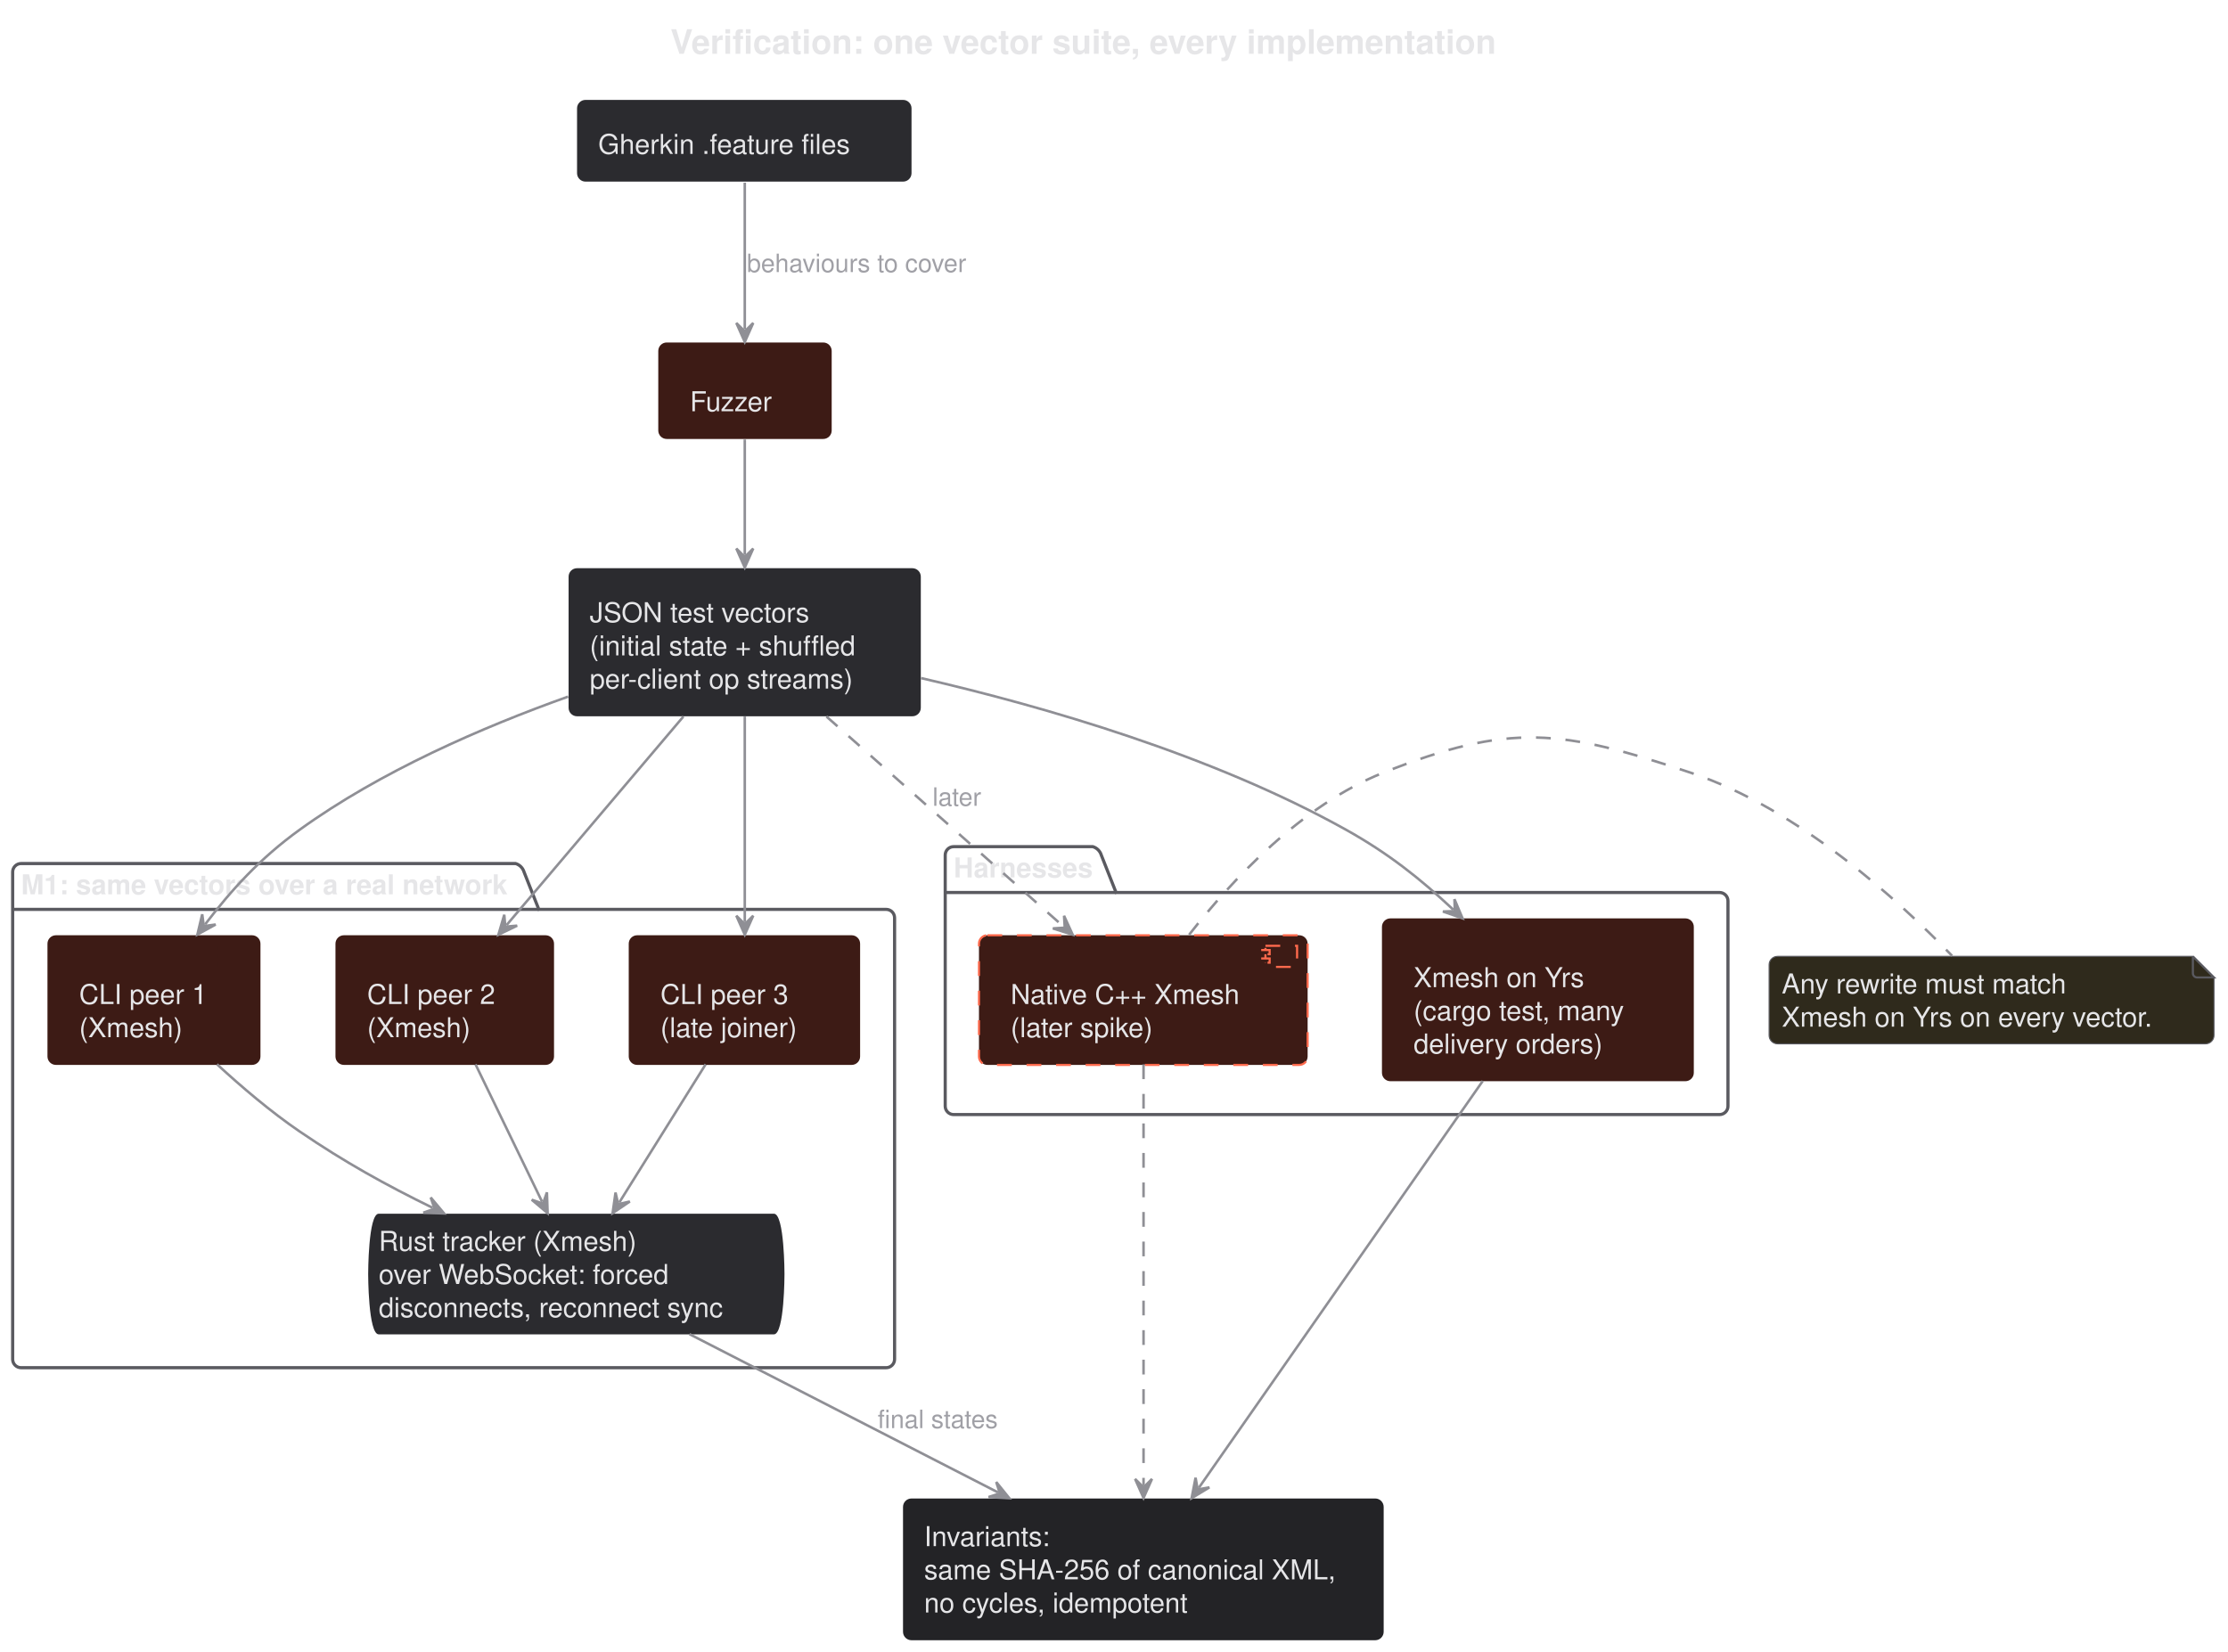
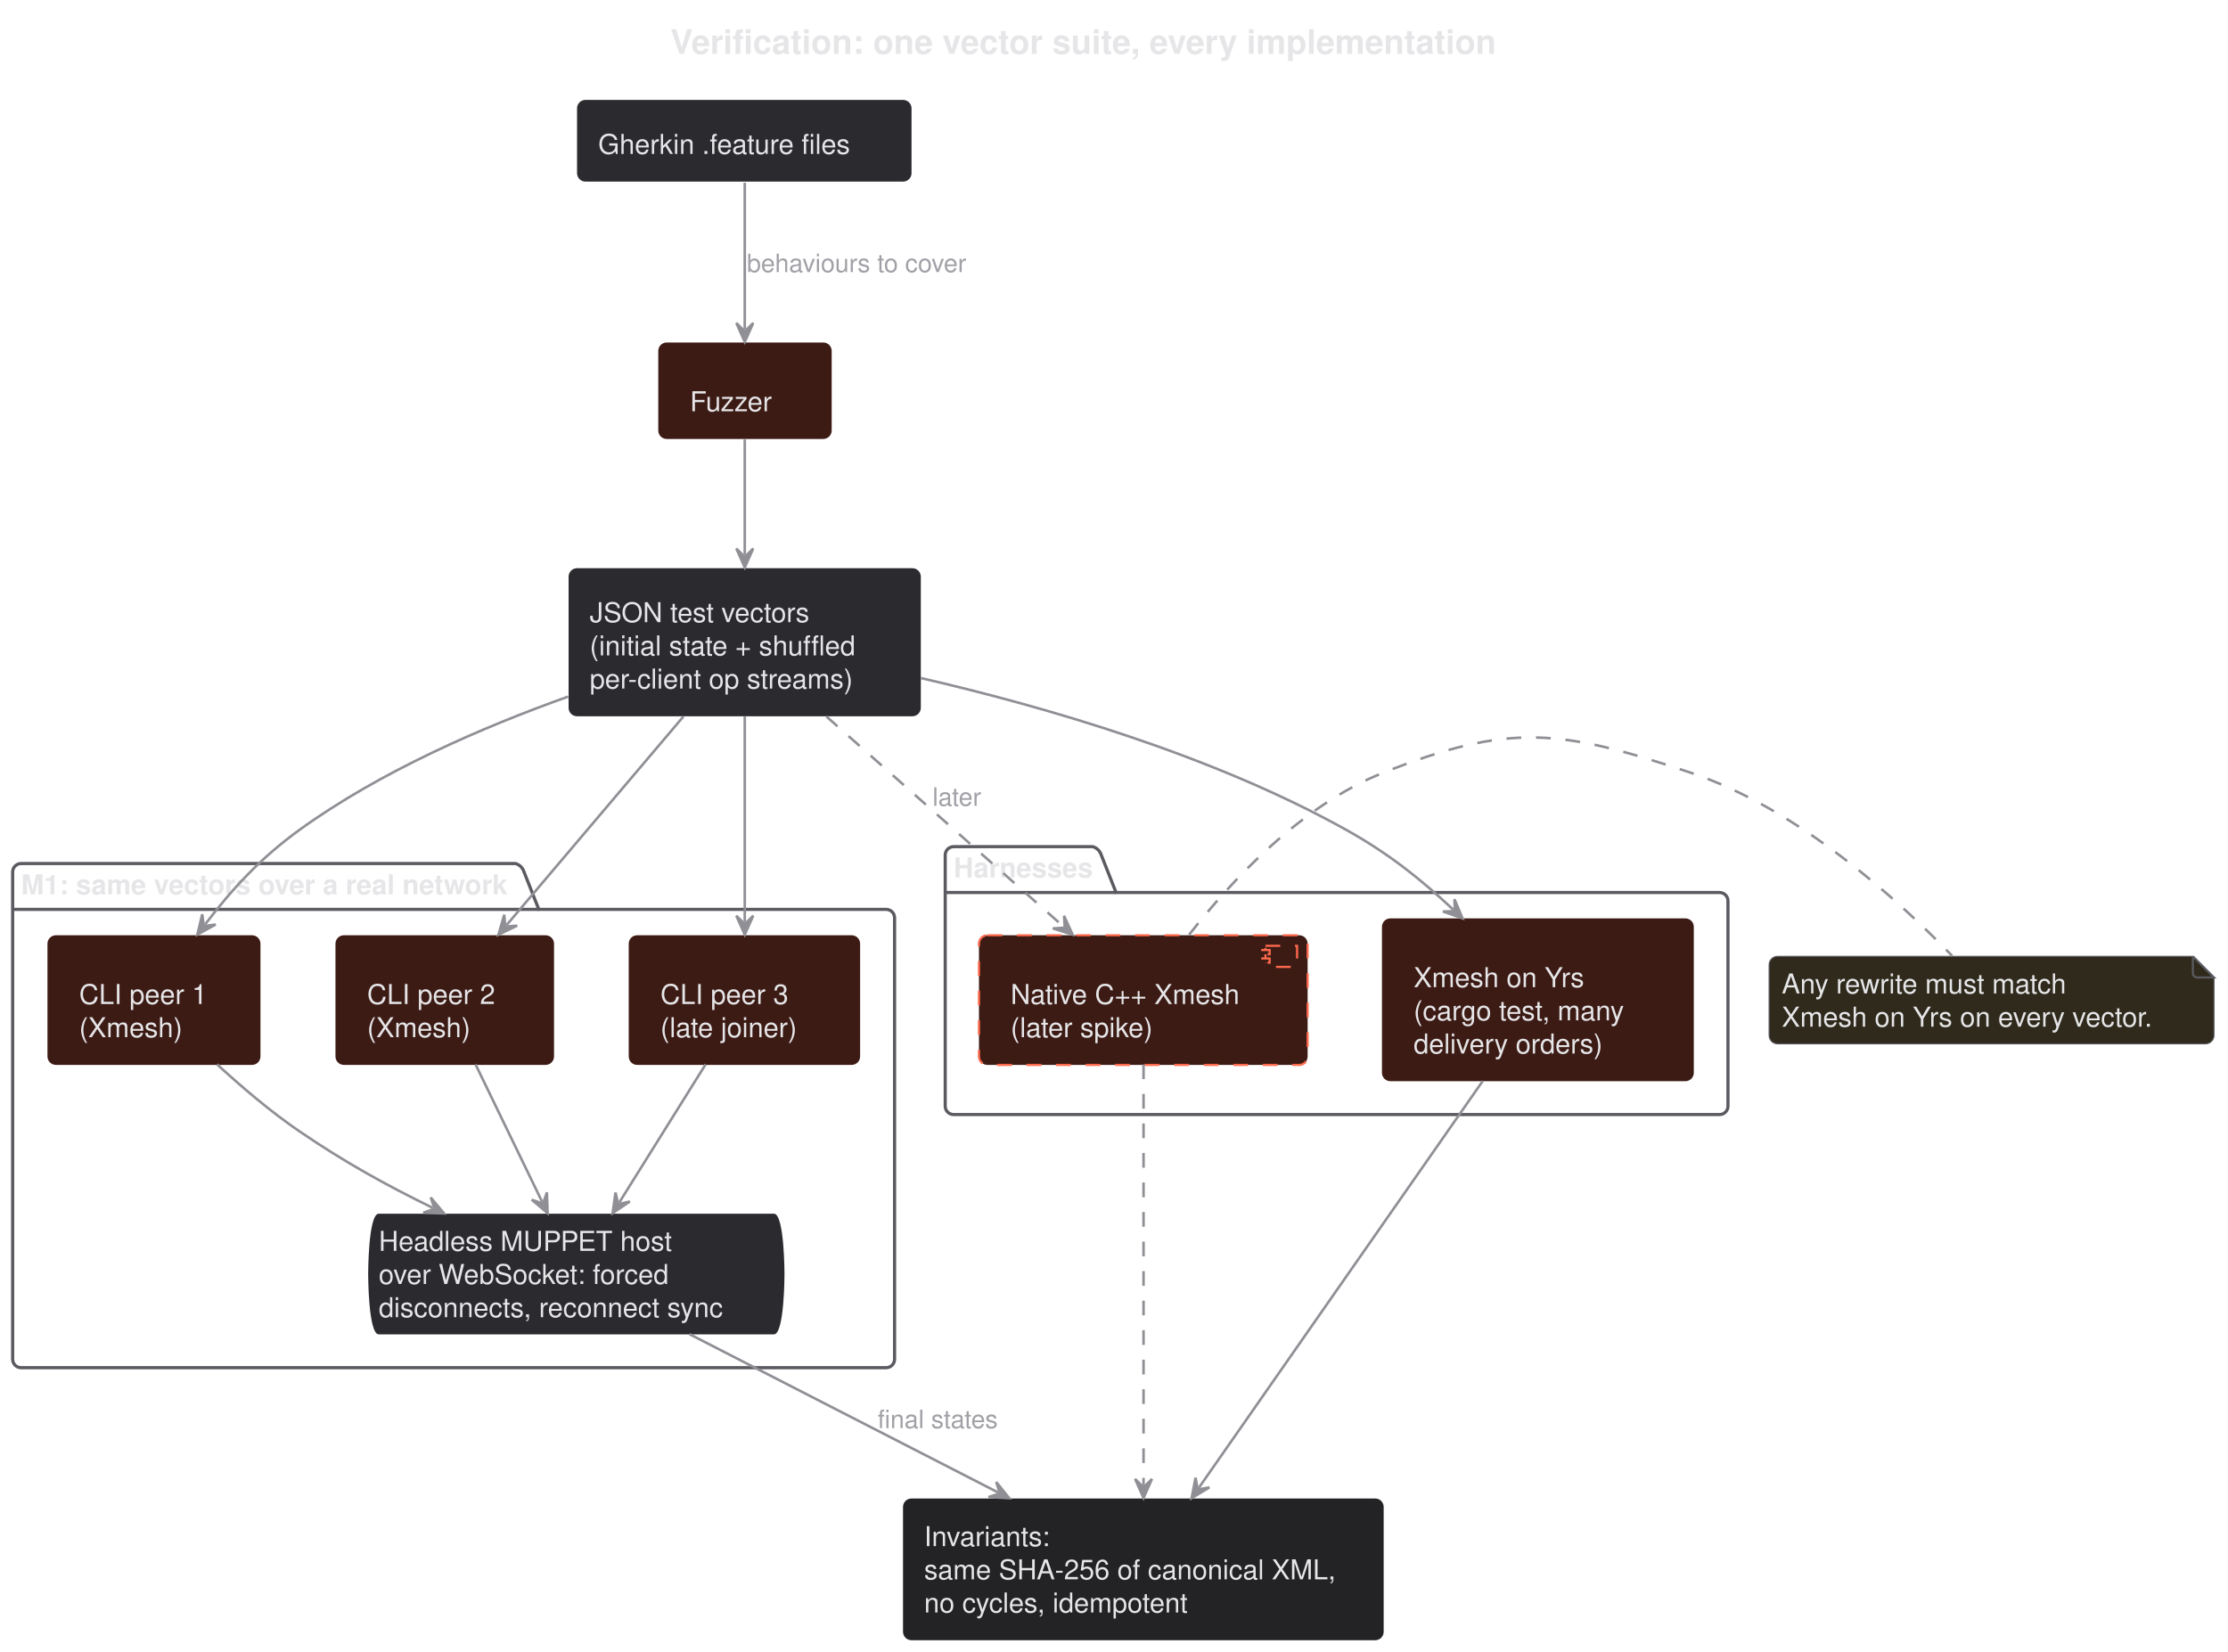
<svg xmlns="http://www.w3.org/2000/svg" contentStyleType="text/css" data-diagram-type="DESCRIPTION" height="783px" preserveAspectRatio="none" style="width:1056px;height:783px;" version="1.1" viewBox="0 0 1056 783" width="1056px" zoomAndPan="magnify">
  <defs />
  <g>
    <g class="title" data-source-line="2">
      <text fill="#E6E6E8" font-family="Helvetica" font-size="16" font-weight="bold" lengthAdjust="spacing" textLength="406.922" x="317.718" y="25.5">Verification: one vector suite, every implementation</text>
    </g>
    <g class="cluster" data-entity="Harnesses" data-source-line="8" data-uid="ent0005" id="cluster_Harnesses">
      <path d="M452,401.359 L517.977,401.359 A6,6 0 0 1 521.977,405.359 L528.977,423.089 L815,423.089 A4,4 0 0 1 819,427.089 L819,524.359 A4,4 0 0 1 815,528.359 L452,528.359 A4,4 0 0 1 448,524.359 L448,405.359 A4,4 0 0 1 452,401.359" fill="none" style="stroke:#5A5A60;stroke-width:1.5;" />
      <line style="stroke:#5A5A60;stroke-width:1.5;" x1="448" x2="528.977" y1="423.089" y2="423.089" />
      <text fill="#E6E6E8" font-family="Helvetica" font-size="13" font-weight="bold" lengthAdjust="spacing" textLength="67.977" x="452" y="415.953">Harnesses</text>
    </g>
    <g class="cluster" data-entity="M1. same vectors over a real network" data-source-line="22" data-uid="ent0015" id="cluster_M1. same vectors over a real network">
      <path d="M10,409.359 L244.38,409.359 A6,6 0 0 1 248.38,413.359 L255.38,431.089 L420,431.089 A4,4 0 0 1 424,435.089 L424,644.359 A4,4 0 0 1 420,648.359 L10,648.359 A4,4 0 0 1 6,644.359 L6,413.359 A4,4 0 0 1 10,409.359" fill="none" style="stroke:#5A5A60;stroke-width:1.5;" />
      <line style="stroke:#5A5A60;stroke-width:1.5;" x1="6" x2="255.38" y1="431.089" y2="431.089" />
      <text fill="#E6E6E8" font-family="Helvetica" font-size="13" font-weight="bold" lengthAdjust="spacing" textLength="236.38" x="10" y="423.953">M1: same vectors over a real network</text>
    </g>
    <g class="entity" data-entity="xm" data-source-line="9" data-uid="ent0006" id="entity_xm">
      <rect fill="#3D1B15" height="77.189" rx="4" ry="4" width="147.809" x="655" y="435.359" />
      <rect fill="#3D1B15" height="10" width="15" x="782.809" y="440.359" />
      <rect fill="#3D1B15" height="2" width="4" x="780.809" y="442.359" />
      <rect fill="#3D1B15" height="2" width="4" x="780.809" y="446.359" />
      <text fill="#E6E6E8" font-family="Helvetica" font-size="13" lengthAdjust="spacing" textLength="85.751" x="670" y="467.953">Xmesh on Yrs</text>
      <text fill="#E6E6E8" font-family="Helvetica" font-size="13" lengthAdjust="spacing" textLength="107.809" x="670" y="483.683">(cargo test, many</text>
      <text fill="#E6E6E8" font-family="Helvetica" font-size="13" lengthAdjust="spacing" textLength="97.303" x="670" y="499.412">delivery orders)</text>
    </g>
    <g class="entity" data-entity="cpp" data-source-line="10" data-uid="ent0007" id="entity_cpp">
      <rect fill="#3D1B15" height="61.459" rx="4" ry="4" style="stroke:#FF6A4D;stroke-width:1;stroke-dasharray:7,7;" width="155.775" x="464" y="443.359" />
      <rect fill="#3D1B15" height="10" style="stroke:#FF6A4D;stroke-width:1;stroke-dasharray:7,7;" width="15" x="599.775" y="448.359" />
      <rect fill="#3D1B15" height="2" style="stroke:#FF6A4D;stroke-width:1;stroke-dasharray:7,7;" width="4" x="597.775" y="450.359" />
      <rect fill="#3D1B15" height="2" style="stroke:#FF6A4D;stroke-width:1;stroke-dasharray:7,7;" width="4" x="597.775" y="454.359" />
      <text fill="#E6E6E8" font-family="Helvetica" font-size="13" lengthAdjust="spacing" textLength="115.775" x="479" y="475.953">Native C++ Xmesh</text>
      <text fill="#E6E6E8" font-family="Helvetica" font-size="13" lengthAdjust="spacing" textLength="72.998" x="479" y="491.683">(later spike)</text>
    </g>
    <g class="entity" data-entity="p1" data-source-line="23" data-uid="ent0016" id="entity_p1">
      <rect fill="#3D1B15" height="61.459" rx="4" ry="4" width="100.95" x="22.5" y="443.359" />
      <rect fill="#3D1B15" height="10" width="15" x="103.45" y="448.359" />
      <rect fill="#3D1B15" height="2" width="4" x="101.45" y="450.359" />
      <rect fill="#3D1B15" height="2" width="4" x="101.45" y="454.359" />
      <text fill="#E6E6E8" font-family="Helvetica" font-size="13" lengthAdjust="spacing" textLength="60.95" x="37.5" y="475.953">CLI peer 1</text>
      <text fill="#E6E6E8" font-family="Helvetica" font-size="13" lengthAdjust="spacing" textLength="51.867" x="37.5" y="491.683">(Xmesh)</text>
    </g>
    <g class="entity" data-entity="p2" data-source-line="24" data-uid="ent0017" id="entity_p2">
      <rect fill="#3D1B15" height="61.459" rx="4" ry="4" width="103.591" x="159" y="443.359" />
      <rect fill="#3D1B15" height="10" width="15" x="242.591" y="448.359" />
      <rect fill="#3D1B15" height="2" width="4" x="240.591" y="450.359" />
      <rect fill="#3D1B15" height="2" width="4" x="240.591" y="454.359" />
      <text fill="#E6E6E8" font-family="Helvetica" font-size="13" lengthAdjust="spacing" textLength="63.591" x="174" y="475.953">CLI peer 2</text>
      <text fill="#E6E6E8" font-family="Helvetica" font-size="13" lengthAdjust="spacing" textLength="51.867" x="174" y="491.683">(Xmesh)</text>
    </g>
    <g class="entity" data-entity="p3" data-source-line="25" data-uid="ent0018" id="entity_p3">
      <rect fill="#3D1B15" height="61.459" rx="4" ry="4" width="109.665" x="298" y="443.359" />
      <rect fill="#3D1B15" height="10" width="15" x="387.666" y="448.359" />
      <rect fill="#3D1B15" height="2" width="4" x="385.666" y="450.359" />
      <rect fill="#3D1B15" height="2" width="4" x="385.666" y="454.359" />
      <text fill="#E6E6E8" font-family="Helvetica" font-size="13" lengthAdjust="spacing" textLength="63.692" x="313" y="475.953">CLI peer 3</text>
      <text fill="#E6E6E8" font-family="Helvetica" font-size="13" lengthAdjust="spacing" textLength="69.665" x="313" y="491.683">(late joiner)</text>
    </g>
    <g class="entity" data-entity="room" data-source-line="26" data-uid="ent0019" id="entity_room">
      <path d="M179.5,575.359 L366.822,575.359 C371.822,575.359 371.822,603.954 371.822,603.954 C371.822,603.954 371.822,632.548 366.822,632.548 L179.5,632.548 C174.5,632.548 174.5,603.954 174.5,603.954 C174.5,603.954 174.5,575.359 179.5,575.359" fill="#2B2B2F" />
      <path d="M366.822,575.359 C361.822,575.359 361.822,603.954 361.822,603.954 C361.822,632.548 366.822,632.548 366.822,632.548" fill="none" />
-       <text fill="#E6E6E8" font-family="Helvetica" font-size="13" lengthAdjust="spacing" textLength="129.829" x="179.5" y="592.953">Rust tracker (Xmesh)</text>
+       <text fill="#E6E6E8" font-family="Helvetica" font-size="13" lengthAdjust="spacing" textLength="145.088" x="179.5" y="592.953">Headless MUPPET host</text>
      <text fill="#E6E6E8" font-family="Helvetica" font-size="13" lengthAdjust="spacing" textLength="149.976" x="179.5" y="608.683">over WebSocket: forced</text>
      <text fill="#E6E6E8" font-family="Helvetica" font-size="13" lengthAdjust="spacing" textLength="177.322" x="179.5" y="624.412">disconnects, reconnect sync</text>
    </g>
    <g class="entity" data-entity="feat" data-source-line="4" data-uid="ent0002" id="entity_feat">
      <rect fill="#2B2B2F" height="38.73" rx="4" ry="4" width="158.534" x="273.5" y="47.359" />
      <polygon fill="#2B2B2F" points="415.034,52.359,415.034,66.359,427.034,66.359,427.034,58.359,421.034,52.359,415.034,52.359" />
      <line x1="421.034" x2="421.034" y1="52.359" y2="58.359" />
      <line x1="427.034" x2="421.034" y1="58.359" y2="58.359" />
      <text fill="#E6E6E8" font-family="Helvetica" font-size="13" lengthAdjust="spacing" textLength="128.534" x="283.5" y="72.953">Gherkin .feature files</text>
    </g>
    <g class="entity" data-entity="fuzz" data-source-line="5" data-uid="ent0003" id="entity_fuzz">
      <rect fill="#3D1B15" height="45.73" rx="4" ry="4" width="82.193" x="312" y="162.359" />
      <rect fill="#3D1B15" height="10" width="15" x="374.193" y="167.359" />
      <rect fill="#3D1B15" height="2" width="4" x="372.193" y="169.359" />
      <rect fill="#3D1B15" height="2" width="4" x="372.193" y="173.359" />
      <text fill="#E6E6E8" font-family="Helvetica" font-size="13" lengthAdjust="spacing" textLength="42.193" x="327" y="194.953">Fuzzer</text>
    </g>
    <g class="entity" data-entity="vec" data-source-line="6" data-uid="ent0004" id="entity_vec">
      <rect fill="#2B2B2F" height="70.189" rx="4" ry="4" width="166.932" x="269.5" y="269.359" />
      <polygon fill="#2B2B2F" points="419.432,274.359,419.432,288.359,431.432,288.359,431.432,280.359,425.432,274.359,419.432,274.359" />
      <line x1="425.432" x2="425.432" y1="274.359" y2="280.359" />
      <line x1="431.432" x2="425.432" y1="280.359" y2="280.359" />
      <text fill="#E6E6E8" font-family="Helvetica" font-size="13" lengthAdjust="spacing" textLength="111.871" x="279.5" y="294.953">JSON test vectors</text>
      <text fill="#E6E6E8" font-family="Helvetica" font-size="13" lengthAdjust="spacing" textLength="136.932" x="279.5" y="310.683">(initial state + shuffled</text>
      <text fill="#E6E6E8" font-family="Helvetica" font-size="13" lengthAdjust="spacing" textLength="136.595" x="279.5" y="326.412">per-client op streams)</text>
    </g>
    <g class="entity" data-entity="cmp" data-source-line="13" data-uid="ent0008" id="entity_cmp">
      <rect fill="#232326" height="67.189" rx="4" ry="4" width="227.816" x="428" y="710.359" />
      <text fill="#E6E6E8" font-family="Helvetica" font-size="13" lengthAdjust="spacing" textLength="63.661" x="438" y="732.953">Invariants:</text>
      <text fill="#E6E6E8" font-family="Helvetica" font-size="13" lengthAdjust="spacing" textLength="207.816" x="438" y="748.683">same SHA-256 of canonical XML,</text>
      <text fill="#E6E6E8" font-family="Helvetica" font-size="13" lengthAdjust="spacing" textLength="135.878" x="438" y="764.412">no cycles, idempotent</text>
    </g>
    <g class="entity" data-entity="GMN27" data-source-line="37" data-uid="ent0028" id="entity_GMN27">
      <path d="M838.5,457.359 L838.5,490.818 A4,4 0 0 0 842.5,494.818 L1045.358,494.818 A4,4 0 0 0 1049.358,490.818 L1049.358,463.359 L1039.358,453.359 L842.5,453.359 A4,4 0 0 0 838.5,457.359" fill="#2F2A1C" style="stroke:#5A5A60;stroke-width:0.5;" />
      <path d="M1039.358,453.359 L1039.358,461.359 A2,2 0 0 0 1041.358,463.359 L1049.358,463.359 L1039.358,453.359" fill="#2F2A1C" style="stroke:#5A5A60;stroke-width:1;" />
      <text fill="#E6E6E8" font-family="Helvetica" font-size="13" lengthAdjust="spacing" textLength="146.155" x="844.5" y="470.953">Any rewrite must match</text>
      <text fill="#E6E6E8" font-family="Helvetica" font-size="13" lengthAdjust="spacing" textLength="189.858" x="844.5" y="486.683">Xmesh on Yrs on every vector.</text>
    </g>
    <g class="link" data-entity-1="feat" data-entity-2="fuzz" data-source-line="15" data-uid="lnk9" id="link_feat_fuzz">
      <path d="M353,86.579 C353,107.159 353,134.209 353,156.099" fill="none" id="feat-to-fuzz" style="stroke:#8F8F95;stroke-width:1.2;" />
      <polygon fill="#8F8F95" points="353,162.099,357,153.099,353,157.099,349,153.099,353,162.099" style="stroke:#8F8F95;stroke-width:1.2;" />
      <text fill="#A0A0A6" font-family="Helvetica" font-size="12" lengthAdjust="spacing" textLength="113.15" x="354" y="128.984">behaviours to cover</text>
    </g>
    <g class="link" data-entity-1="fuzz" data-entity-2="vec" data-source-line="16" data-uid="lnk10" id="link_fuzz_vec">
      <path d="M353,208.369 C353,225.449 353,243.429 353,263.029" fill="none" id="fuzz-to-vec" style="stroke:#8F8F95;stroke-width:1.2;" />
      <polygon fill="#8F8F95" points="353,269.029,357,260.029,353,264.029,349,260.029,353,269.029" style="stroke:#8F8F95;stroke-width:1.2;" />
    </g>
    <g class="link" data-entity-1="vec" data-entity-2="xm" data-source-line="17" data-uid="lnk11" id="link_vec_xm">
      <path d="M436.52,321.439 C495.38,335.039 574.68,358.049 638,393.359 C657.97,404.499 673.052,416.456 688.822,431.236" fill="none" id="vec-to-xm" style="stroke:#8F8F95;stroke-width:1.2;" />
      <polygon fill="#8F8F95" points="693.2,435.339,689.369,426.266,689.552,431.92,683.898,432.103,693.2,435.339" style="stroke:#8F8F95;stroke-width:1.2;" />
    </g>
    <g class="link" data-entity-1="vec" data-entity-2="cpp" data-source-line="18" data-uid="lnk12" id="link_vec_cpp">
      <path d="M391.7,339.659 C426.05,370.099 471.22,410.13 503.92,439.11" fill="none" id="vec-to-cpp" style="stroke:#8F8F95;stroke-width:1.2;stroke-dasharray:7,7;" />
      <polygon fill="#8F8F95" points="508.41,443.089,504.327,434.127,504.668,439.773,499.021,440.114,508.41,443.089" style="stroke:#8F8F95;stroke-width:1.2;" />
      <text fill="#A0A0A6" font-family="Helvetica" font-size="12" lengthAdjust="spacing" textLength="25.084" x="442" y="381.984">later</text>
    </g>
    <g class="link" data-entity-1="xm" data-entity-2="cmp" data-source-line="19" data-uid="lnk13" id="link_xm_cmp">
      <path d="M702.8,512.409 C666.01,565.129 603.084,655.319 568.224,705.269" fill="none" id="xm-to-cmp" style="stroke:#8F8F95;stroke-width:1.2;" />
      <polygon fill="#8F8F95" points="564.79,710.189,573.221,705.098,567.652,706.089,566.661,700.52,564.79,710.189" style="stroke:#8F8F95;stroke-width:1.2;" />
    </g>
    <g class="link" data-entity-1="cpp" data-entity-2="cmp" data-source-line="20" data-uid="lnk14" id="link_cpp_cmp">
      <path d="M542,504.559 C542,555.129 542,651.529 542,704.099" fill="none" id="cpp-to-cmp" style="stroke:#8F8F95;stroke-width:1.2;stroke-dasharray:7,7;" />
      <polygon fill="#8F8F95" points="542,710.099,546,701.099,542,705.099,538,701.099,542,710.099" style="stroke:#8F8F95;stroke-width:1.2;" />
    </g>
    <g class="link" data-entity-1="vec" data-entity-2="p1" data-source-line="28" data-uid="lnk20" id="link_vec_p1">
      <path d="M269.29,330.229 C228.57,344.739 180.29,365.699 142,393.359 C123.19,406.949 109.698,421.848 97.208,438.228" fill="none" id="vec-to-p1" style="stroke:#8F8F95;stroke-width:1.2;" />
      <polygon fill="#8F8F95" points="93.57,442.999,102.208,438.268,96.602,439.023,95.846,433.417,93.57,442.999" style="stroke:#8F8F95;stroke-width:1.2;" />
    </g>
    <g class="link" data-entity-1="vec" data-entity-2="p2" data-source-line="29" data-uid="lnk21" id="link_vec_p2">
      <path d="M323.92,339.659 C298.12,370.099 264.69,409.533 240.12,438.513" fill="none" id="vec-to-p2" style="stroke:#8F8F95;stroke-width:1.2;" />
      <polygon fill="#8F8F95" points="236.24,443.089,245.111,438.811,239.473,439.276,239.009,433.638,236.24,443.089" style="stroke:#8F8F95;stroke-width:1.2;" />
    </g>
    <g class="link" data-entity-1="vec" data-entity-2="p3" data-source-line="30" data-uid="lnk22" id="link_vec_p3">
      <path d="M353,339.659 C353,370.099 353,408.109 353,437.089" fill="none" id="vec-to-p3" style="stroke:#8F8F95;stroke-width:1.2;" />
      <polygon fill="#8F8F95" points="353,443.089,357,434.089,353,438.089,349,434.089,353,443.089" style="stroke:#8F8F95;stroke-width:1.2;" />
    </g>
    <g class="link" data-entity-1="p1" data-entity-2="room" data-source-line="31" data-uid="lnk23" id="link_p1_room">
      <path d="M102.85,504.519 C114.51,515.269 128.35,527.039 142,536.359 C163.28,550.879 182.77,561.663 205.09,572.583" fill="none" id="p1-to-room" style="stroke:#8F8F95;stroke-width:1.2;" />
      <polygon fill="#8F8F95" points="210.48,575.219,204.154,567.671,205.989,573.022,200.638,574.857,210.48,575.219" style="stroke:#8F8F95;stroke-width:1.2;" />
    </g>
    <g class="link" data-entity-1="p2" data-entity-2="room" data-source-line="32" data-uid="lnk24" id="link_p2_room">
      <path d="M225.38,504.549 C235.68,525.819 246.843,548.87 256.933,569.69" fill="none" id="p2-to-room" style="stroke:#8F8F95;stroke-width:1.2;" />
      <polygon fill="#8F8F95" points="259.55,575.089,259.224,565.246,257.369,570.59,252.025,568.735,259.55,575.089" style="stroke:#8F8F95;stroke-width:1.2;" />
    </g>
    <g class="link" data-entity-1="p3" data-entity-2="room" data-source-line="33" data-uid="lnk25" id="link_p3_room">
      <path d="M334.45,504.549 C321.15,525.819 306.55,549.181 293.54,570.001" fill="none" id="p3-to-room" style="stroke:#8F8F95;stroke-width:1.2;" />
      <polygon fill="#8F8F95" points="290.36,575.089,298.522,569.577,293.01,570.849,291.737,565.337,290.36,575.089" style="stroke:#8F8F95;stroke-width:1.2;" />
    </g>
    <g class="link" data-entity-1="room" data-entity-2="cmp" data-source-line="34" data-uid="lnk26" id="link_room_cmp">
      <path d="M326.79,632.449 C370.49,654.869 426.882,683.8 473.032,707.48" fill="none" id="room-to-cmp" style="stroke:#8F8F95;stroke-width:1.2;" />
      <polygon fill="#8F8F95" points="478.37,710.219,472.189,702.552,473.921,707.937,468.536,709.669,478.37,710.219" style="stroke:#8F8F95;stroke-width:1.2;" />
      <text fill="#A0A0A6" font-family="Helvetica" font-size="12" lengthAdjust="spacing" textLength="61.711" x="416" y="676.984">final states</text>
    </g>
    <g class="link" data-entity-1="cpp" data-entity-2="GMN27" data-source-line="37" data-uid="lnk29" id="link_cpp_GMN27">
      <path d="M563.6,443.119 C583.92,417.129 616.92,381.729 655.5,366.359 C715.78,342.339 739.97,345.749 801.5,366.359 C852.63,383.479 900.09,426.989 925.24,453.109" fill="none" id="cpp-GMN27" style="stroke:#8F8F95;stroke-width:1.2;stroke-dasharray:7,7;" />
    </g>
  </g>
</svg>
